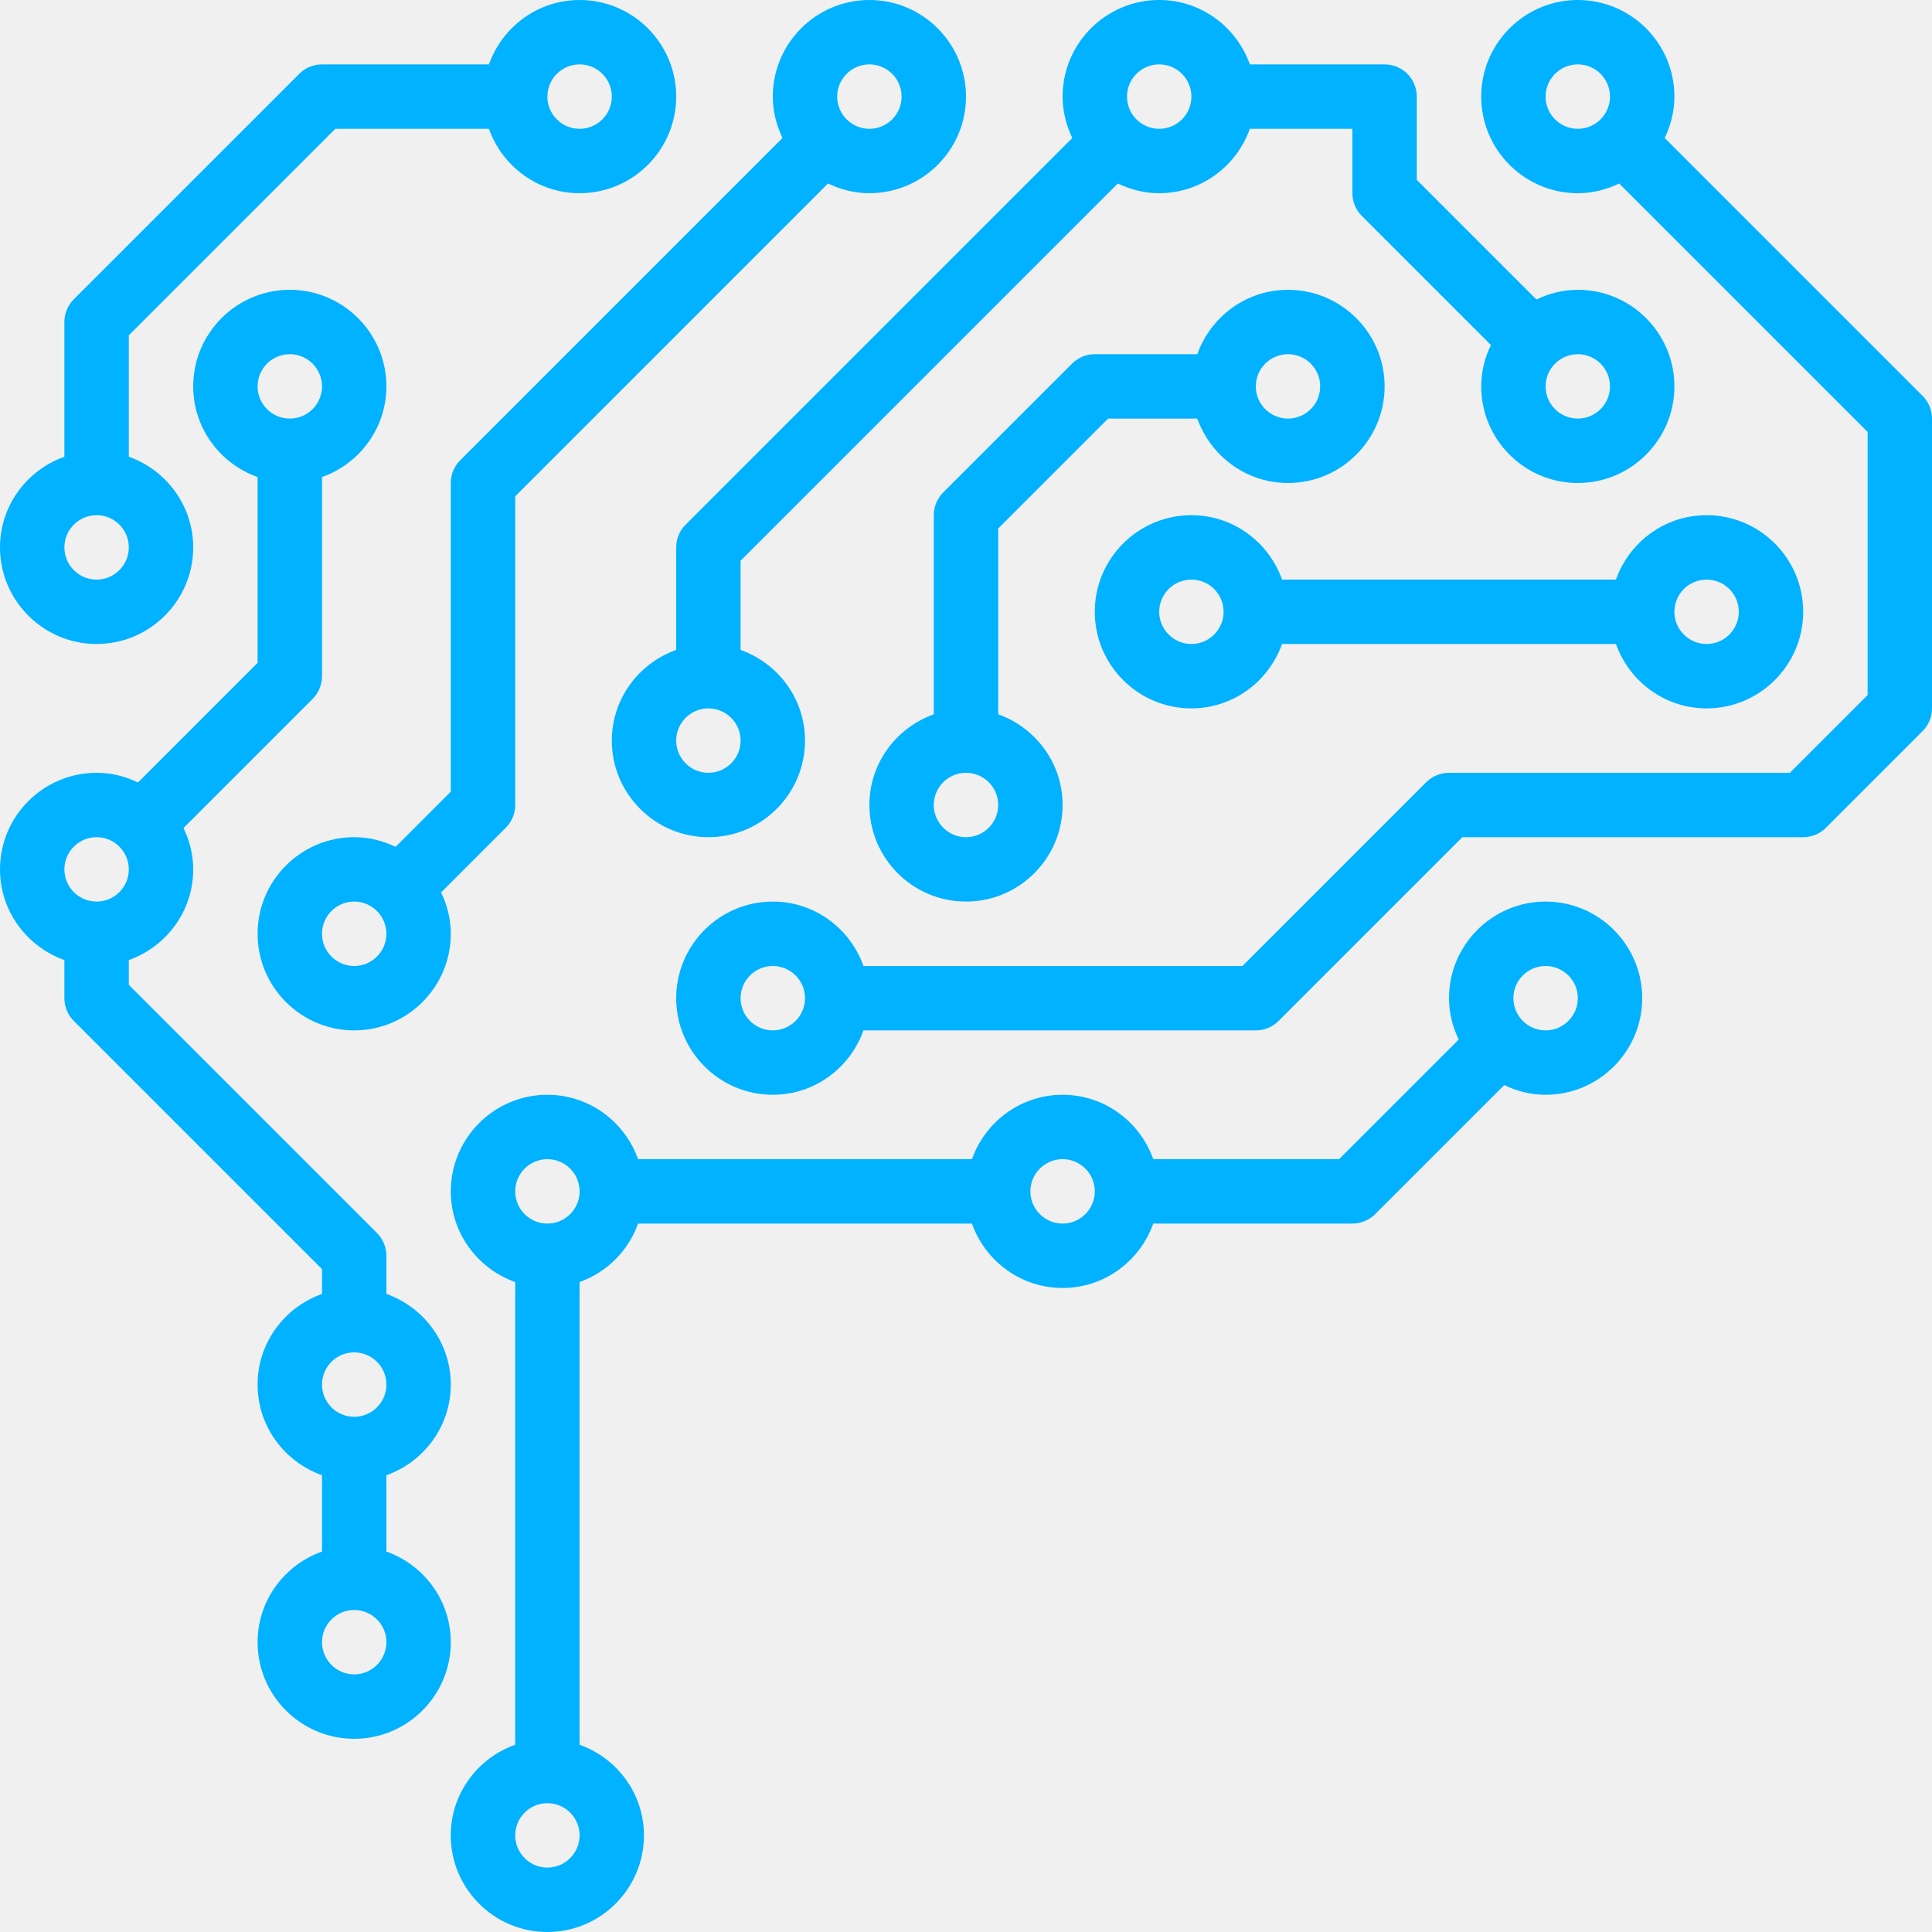
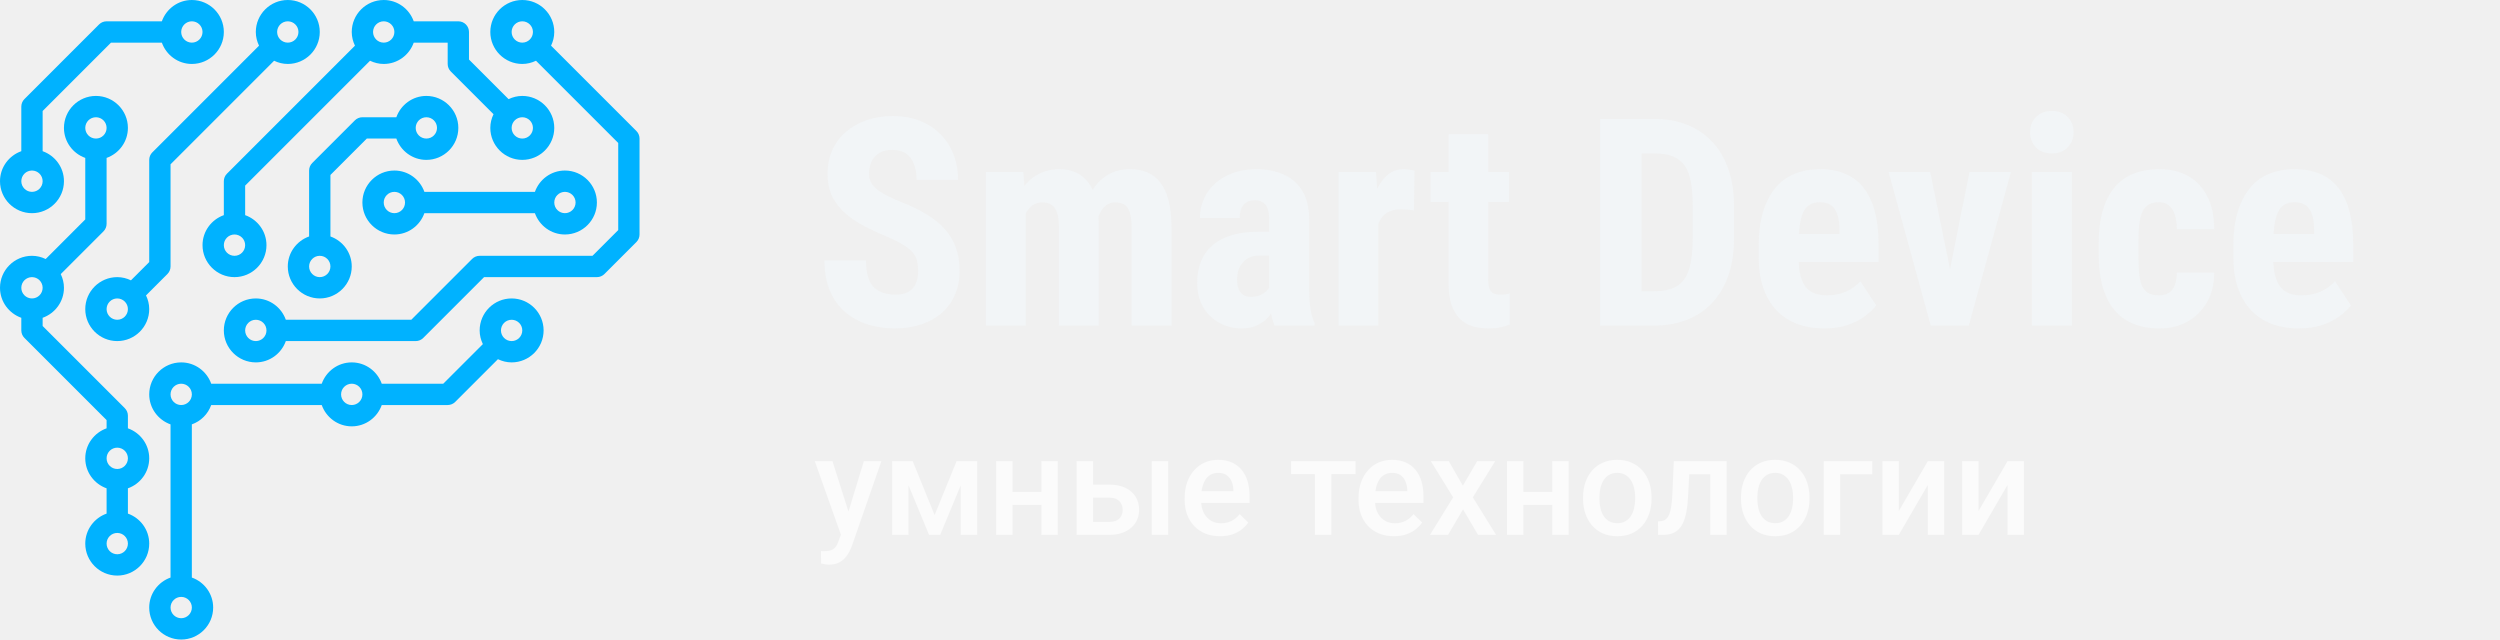
- <svg xmlns="http://www.w3.org/2000/svg" width="55" height="55" viewBox="0 0 55 55" fill="none">
+ <svg xmlns="http://www.w3.org/2000/svg" width="215" height="55" viewBox="0 0 215 55" fill="none">
+   <path d="M78.96 23.325C78.96 23.007 78.931 22.718 78.874 22.458C78.817 22.198 78.695 21.957 78.508 21.738C78.329 21.518 78.065 21.298 77.715 21.079C77.373 20.859 76.925 20.631 76.372 20.395C75.713 20.118 75.074 19.825 74.456 19.516C73.837 19.199 73.28 18.832 72.783 18.418C72.287 18.002 71.892 17.514 71.599 16.953C71.314 16.383 71.172 15.716 71.172 14.951C71.172 14.202 71.306 13.523 71.575 12.912C71.851 12.302 72.242 11.781 72.747 11.35C73.251 10.91 73.841 10.572 74.517 10.336C75.2 10.1 75.961 9.982 76.799 9.982C77.939 9.982 78.923 10.218 79.753 10.69C80.592 11.162 81.239 11.809 81.694 12.631C82.158 13.453 82.39 14.397 82.39 15.463H78.826C78.826 14.959 78.752 14.515 78.606 14.133C78.468 13.742 78.244 13.437 77.935 13.217C77.625 12.998 77.227 12.888 76.738 12.888C76.283 12.888 75.904 12.981 75.603 13.168C75.31 13.348 75.09 13.596 74.944 13.913C74.805 14.222 74.736 14.572 74.736 14.963C74.736 15.256 74.805 15.52 74.944 15.756C75.09 15.984 75.29 16.192 75.542 16.379C75.794 16.558 76.091 16.733 76.433 16.904C76.783 17.075 77.165 17.241 77.581 17.404C78.386 17.722 79.098 18.072 79.717 18.454C80.335 18.828 80.852 19.252 81.267 19.724C81.682 20.188 81.995 20.712 82.207 21.298C82.419 21.884 82.524 22.552 82.524 23.3C82.524 24.041 82.394 24.716 82.134 25.327C81.882 25.929 81.511 26.45 81.023 26.889C80.535 27.32 79.945 27.654 79.253 27.89C78.569 28.126 77.804 28.244 76.958 28.244C76.136 28.244 75.359 28.13 74.626 27.902C73.894 27.666 73.247 27.312 72.686 26.84C72.132 26.36 71.697 25.754 71.379 25.021C71.062 24.281 70.903 23.406 70.903 22.397H74.48C74.48 22.934 74.533 23.394 74.639 23.776C74.745 24.151 74.907 24.452 75.127 24.68C75.347 24.899 75.615 25.066 75.933 25.18C76.258 25.286 76.628 25.339 77.043 25.339C77.516 25.339 77.89 25.249 78.166 25.07C78.451 24.891 78.655 24.651 78.777 24.35C78.899 24.049 78.96 23.707 78.96 23.325ZM88.213 17.526V28H84.783V14.792H88.005L88.213 17.526ZM87.725 20.944L86.785 20.969C86.768 20.041 86.85 19.186 87.029 18.405C87.208 17.624 87.476 16.945 87.835 16.367C88.201 15.789 88.66 15.341 89.214 15.024C89.767 14.707 90.414 14.548 91.155 14.548C91.635 14.548 92.079 14.637 92.485 14.816C92.892 14.987 93.246 15.26 93.547 15.634C93.849 16 94.08 16.481 94.243 17.075C94.406 17.661 94.487 18.365 94.487 19.186V28H91.069V19.602C91.069 19.016 91.012 18.568 90.898 18.259C90.784 17.941 90.622 17.722 90.41 17.6C90.199 17.469 89.938 17.404 89.629 17.404C89.303 17.404 89.019 17.494 88.774 17.673C88.53 17.852 88.331 18.104 88.176 18.43C88.03 18.747 87.916 19.121 87.835 19.553C87.761 19.984 87.725 20.448 87.725 20.944ZM94.158 20.602L92.925 20.761C92.909 19.89 92.986 19.081 93.157 18.332C93.328 17.575 93.592 16.916 93.95 16.355C94.308 15.785 94.756 15.341 95.293 15.024C95.838 14.707 96.469 14.548 97.185 14.548C97.722 14.548 98.21 14.637 98.65 14.816C99.089 14.995 99.464 15.284 99.773 15.683C100.09 16.074 100.33 16.59 100.493 17.233C100.664 17.876 100.75 18.658 100.75 19.577V28H97.319V19.589C97.319 18.995 97.262 18.54 97.148 18.222C97.034 17.905 96.872 17.689 96.66 17.575C96.449 17.461 96.196 17.404 95.903 17.404C95.61 17.404 95.354 17.486 95.134 17.648C94.923 17.811 94.744 18.039 94.597 18.332C94.451 18.617 94.341 18.955 94.268 19.345C94.194 19.728 94.158 20.147 94.158 20.602ZM109.148 24.96V18.857C109.148 18.458 109.099 18.141 109.001 17.905C108.912 17.669 108.774 17.498 108.586 17.392C108.407 17.278 108.188 17.221 107.927 17.221C107.634 17.221 107.39 17.282 107.195 17.404C107 17.526 106.853 17.701 106.755 17.929C106.666 18.157 106.621 18.43 106.621 18.747H103.191C103.191 18.177 103.301 17.64 103.521 17.136C103.74 16.623 104.062 16.175 104.485 15.793C104.916 15.402 105.429 15.097 106.023 14.877C106.617 14.658 107.284 14.548 108.025 14.548C108.904 14.548 109.685 14.698 110.369 14.999C111.052 15.293 111.593 15.76 111.992 16.403C112.391 17.046 112.59 17.88 112.59 18.906V24.79C112.59 25.53 112.627 26.132 112.7 26.596C112.782 27.06 112.9 27.459 113.054 27.793V28H109.612C109.457 27.634 109.339 27.178 109.258 26.633C109.185 26.079 109.148 25.522 109.148 24.96ZM109.563 19.931L109.575 21.982H108.318C107.992 21.982 107.708 22.035 107.463 22.141C107.227 22.246 107.028 22.397 106.865 22.592C106.702 22.779 106.58 22.999 106.499 23.252C106.426 23.504 106.389 23.772 106.389 24.057C106.389 24.375 106.434 24.643 106.523 24.863C106.613 25.082 106.747 25.249 106.926 25.363C107.105 25.477 107.317 25.534 107.561 25.534C107.935 25.534 108.261 25.457 108.538 25.302C108.814 25.148 109.018 24.96 109.148 24.741C109.286 24.521 109.331 24.317 109.282 24.13L110.063 25.461C109.966 25.762 109.832 26.075 109.661 26.401C109.498 26.726 109.29 27.027 109.038 27.304C108.786 27.581 108.472 27.809 108.098 27.988C107.732 28.159 107.297 28.244 106.792 28.244C106.084 28.244 105.437 28.081 104.851 27.756C104.265 27.43 103.801 26.975 103.459 26.389C103.126 25.803 102.959 25.107 102.959 24.301C102.959 23.634 103.065 23.032 103.276 22.495C103.496 21.949 103.822 21.49 104.253 21.115C104.684 20.733 105.229 20.44 105.889 20.236C106.548 20.033 107.321 19.931 108.208 19.931H109.563ZM118.535 17.734V28H115.117V14.792H118.34L118.535 17.734ZM121.648 14.694L121.599 18.1C121.444 18.067 121.257 18.043 121.038 18.027C120.826 18.011 120.639 18.002 120.476 18.002C120.094 18.002 119.768 18.064 119.5 18.186C119.231 18.299 119.007 18.474 118.828 18.71C118.657 18.938 118.527 19.223 118.438 19.565C118.348 19.907 118.295 20.293 118.279 20.725L117.632 20.48C117.632 19.618 117.697 18.828 117.827 18.112C117.965 17.388 118.169 16.761 118.438 16.232C118.706 15.695 119.028 15.28 119.402 14.987C119.784 14.694 120.216 14.548 120.696 14.548C120.859 14.548 121.029 14.564 121.208 14.597C121.396 14.621 121.542 14.654 121.648 14.694ZM129.766 14.792V17.368H123.027V14.792H129.766ZM124.578 11.533H127.983V23.972C127.983 24.338 128.02 24.619 128.093 24.814C128.167 25.009 128.276 25.148 128.423 25.229C128.577 25.302 128.781 25.339 129.033 25.339C129.204 25.339 129.363 25.331 129.509 25.314C129.656 25.29 129.766 25.266 129.839 25.241V27.915C129.57 28.02 129.285 28.102 128.984 28.159C128.691 28.216 128.341 28.244 127.935 28.244C127.251 28.244 126.657 28.114 126.152 27.854C125.656 27.593 125.269 27.178 124.993 26.608C124.716 26.031 124.578 25.274 124.578 24.338V11.533ZM142.241 28H139.104L139.128 25.046H142.241C143.104 25.046 143.775 24.891 144.255 24.582C144.736 24.273 145.073 23.785 145.269 23.117C145.472 22.45 145.574 21.575 145.574 20.493V17.722C145.574 16.9 145.521 16.204 145.415 15.634C145.309 15.056 145.13 14.593 144.878 14.243C144.626 13.885 144.288 13.62 143.865 13.449C143.442 13.278 142.917 13.193 142.29 13.193H139.043V10.227H142.29C143.315 10.227 144.247 10.393 145.085 10.727C145.924 11.061 146.644 11.549 147.246 12.192C147.848 12.827 148.312 13.612 148.638 14.548C148.963 15.484 149.126 16.55 149.126 17.746V20.493C149.126 21.697 148.963 22.763 148.638 23.691C148.312 24.619 147.848 25.404 147.246 26.047C146.652 26.682 145.932 27.166 145.085 27.5C144.239 27.833 143.291 28 142.241 28ZM141.179 10.227V28H137.603V10.227H141.179ZM156.89 28.244C155.986 28.244 155.185 28.106 154.485 27.829C153.793 27.552 153.207 27.154 152.727 26.633C152.247 26.104 151.881 25.465 151.628 24.716C151.376 23.968 151.25 23.113 151.25 22.153V21.066C151.25 19.992 151.372 19.052 151.616 18.247C151.86 17.433 152.206 16.749 152.654 16.196C153.101 15.642 153.651 15.231 154.302 14.963C154.961 14.686 155.706 14.548 156.536 14.548C157.366 14.548 158.094 14.686 158.721 14.963C159.355 15.231 159.88 15.638 160.295 16.184C160.71 16.721 161.024 17.388 161.235 18.186C161.447 18.983 161.553 19.911 161.553 20.969V22.531H152.703V20.127H158.196V19.821C158.196 19.284 158.139 18.837 158.025 18.479C157.911 18.112 157.732 17.84 157.488 17.661C157.244 17.482 156.918 17.392 156.511 17.392C156.169 17.392 155.881 17.461 155.645 17.6C155.409 17.738 155.221 17.954 155.083 18.247C154.945 18.54 154.843 18.922 154.778 19.394C154.713 19.858 154.68 20.415 154.68 21.066V22.153C154.68 22.763 154.733 23.276 154.839 23.691C154.945 24.098 155.099 24.431 155.303 24.692C155.514 24.944 155.771 25.127 156.072 25.241C156.373 25.347 156.723 25.4 157.122 25.4C157.724 25.4 158.265 25.294 158.745 25.082C159.233 24.863 159.648 24.566 159.99 24.191L161.357 26.267C161.121 26.576 160.796 26.885 160.381 27.194C159.966 27.504 159.469 27.756 158.892 27.951C158.314 28.146 157.646 28.244 156.89 28.244ZM167.253 25.363L169.377 14.792H172.942L169.316 28H167.18L167.253 25.363ZM165.996 14.792L168.157 25.375L168.193 28H166.045L162.419 14.792H165.996ZM178.179 14.792V28H174.749V14.792H178.179ZM174.59 11.374C174.59 10.845 174.757 10.41 175.09 10.068C175.432 9.718 175.888 9.543 176.458 9.543C177.035 9.543 177.491 9.718 177.825 10.068C178.158 10.41 178.325 10.845 178.325 11.374C178.325 11.895 178.154 12.33 177.812 12.68C177.479 13.022 177.031 13.193 176.47 13.193C175.892 13.193 175.432 13.022 175.09 12.68C174.757 12.33 174.59 11.895 174.59 11.374ZM185.662 25.4C185.979 25.4 186.252 25.335 186.479 25.205C186.715 25.074 186.895 24.863 187.017 24.57C187.139 24.277 187.204 23.898 187.212 23.435H190.422C190.422 24.427 190.211 25.286 189.788 26.01C189.373 26.726 188.811 27.28 188.103 27.67C187.403 28.053 186.61 28.244 185.723 28.244C184.836 28.244 184.062 28.102 183.403 27.817C182.744 27.532 182.199 27.117 181.768 26.572C181.344 26.026 181.023 25.363 180.803 24.582C180.592 23.793 180.486 22.889 180.486 21.872V20.908C180.486 19.907 180.592 19.012 180.803 18.222C181.023 17.433 181.344 16.765 181.768 16.22C182.199 15.675 182.74 15.26 183.391 14.975C184.05 14.69 184.823 14.548 185.71 14.548C186.663 14.548 187.489 14.747 188.188 15.146C188.888 15.537 189.434 16.114 189.824 16.879C190.223 17.644 190.422 18.588 190.422 19.711H187.212C187.204 19.207 187.143 18.788 187.029 18.454C186.923 18.112 186.756 17.852 186.528 17.673C186.309 17.486 186.016 17.392 185.649 17.392C185.267 17.392 184.958 17.474 184.722 17.636C184.494 17.791 184.319 18.019 184.197 18.32C184.083 18.613 184.006 18.979 183.965 19.419C183.924 19.858 183.904 20.354 183.904 20.908V21.872C183.904 22.466 183.92 22.983 183.953 23.422C183.993 23.854 184.071 24.22 184.185 24.521C184.307 24.814 184.482 25.034 184.709 25.18C184.945 25.327 185.263 25.4 185.662 25.4ZM197.71 28.244C196.807 28.244 196.005 28.106 195.305 27.829C194.613 27.552 194.028 27.154 193.547 26.633C193.067 26.104 192.701 25.465 192.449 24.716C192.196 23.968 192.07 23.113 192.07 22.153V21.066C192.07 19.992 192.192 19.052 192.437 18.247C192.681 17.433 193.027 16.749 193.474 16.196C193.922 15.642 194.471 15.231 195.122 14.963C195.781 14.686 196.526 14.548 197.356 14.548C198.186 14.548 198.914 14.686 199.541 14.963C200.176 15.231 200.701 15.638 201.116 16.184C201.531 16.721 201.844 17.388 202.056 18.186C202.267 18.983 202.373 19.911 202.373 20.969V22.531H193.523V20.127H199.016V19.821C199.016 19.284 198.959 18.837 198.845 18.479C198.731 18.112 198.552 17.84 198.308 17.661C198.064 17.482 197.738 17.392 197.332 17.392C196.99 17.392 196.701 17.461 196.465 17.6C196.229 17.738 196.042 17.954 195.903 18.247C195.765 18.54 195.663 18.922 195.598 19.394C195.533 19.858 195.5 20.415 195.5 21.066V22.153C195.5 22.763 195.553 23.276 195.659 23.691C195.765 24.098 195.92 24.431 196.123 24.692C196.335 24.944 196.591 25.127 196.892 25.241C197.193 25.347 197.543 25.4 197.942 25.4C198.544 25.4 199.085 25.294 199.565 25.082C200.054 24.863 200.469 24.566 200.811 24.191L202.178 26.267C201.942 26.576 201.616 26.885 201.201 27.194C200.786 27.504 200.29 27.756 199.712 27.951C199.134 28.146 198.467 28.244 197.71 28.244Z" fill="#F2F5F7" />
+   <path d="M72.566 45.309L74.289 39.66H75.801L73.258 46.967C73.199 47.123 73.123 47.293 73.029 47.477C72.936 47.66 72.812 47.834 72.66 47.998C72.512 48.166 72.326 48.301 72.103 48.402C71.881 48.508 71.611 48.56 71.295 48.56C71.17 48.56 71.049 48.549 70.932 48.525C70.818 48.506 70.711 48.484 70.609 48.461L70.603 47.383C70.643 47.387 70.689 47.391 70.744 47.395C70.803 47.398 70.85 47.4 70.885 47.4C71.119 47.4 71.314 47.371 71.471 47.312C71.627 47.258 71.754 47.168 71.852 47.043C71.953 46.918 72.039 46.75 72.109 46.539L72.566 45.309ZM71.594 39.66L73.1 44.406L73.352 45.895L72.373 46.147L70.07 39.66H71.594ZM80.377 44.289L82.264 39.66H83.488L80.857 46H79.897L77.272 39.66H78.496L80.377 44.289ZM78.133 39.66V46H76.721V39.66H78.133ZM82.621 46V39.66H84.039V46H82.621ZM89.951 42.309V43.422H86.67V42.309H89.951ZM87.08 39.66V46H85.668V39.66H87.08ZM90.971 39.66V46H89.559V39.66H90.971ZM93.525 41.676H95.394C95.941 41.676 96.406 41.768 96.789 41.951C97.172 42.135 97.463 42.391 97.662 42.719C97.865 43.043 97.967 43.414 97.967 43.832C97.967 44.141 97.91 44.428 97.797 44.693C97.684 44.955 97.516 45.184 97.293 45.379C97.074 45.574 96.805 45.727 96.484 45.836C96.168 45.945 95.805 46 95.394 46H92.588V39.66H94.006V44.881H95.394C95.676 44.881 95.9 44.832 96.068 44.734C96.236 44.637 96.357 44.51 96.432 44.353C96.51 44.197 96.549 44.031 96.549 43.855C96.549 43.676 96.51 43.506 96.432 43.346C96.357 43.185 96.236 43.055 96.068 42.953C95.9 42.852 95.676 42.801 95.394 42.801H93.525V41.676ZM100.463 39.66V46H99.051V39.66H100.463ZM104.928 46.117C104.459 46.117 104.035 46.041 103.656 45.889C103.281 45.732 102.961 45.516 102.695 45.238C102.434 44.961 102.232 44.635 102.092 44.26C101.951 43.885 101.881 43.48 101.881 43.047V42.812C101.881 42.316 101.953 41.867 102.098 41.465C102.242 41.062 102.443 40.719 102.701 40.434C102.959 40.145 103.264 39.924 103.615 39.772C103.967 39.619 104.348 39.543 104.758 39.543C105.211 39.543 105.607 39.619 105.947 39.772C106.287 39.924 106.568 40.139 106.791 40.416C107.018 40.69 107.186 41.016 107.295 41.395C107.408 41.773 107.465 42.191 107.465 42.648V43.252H102.566V42.238H106.07V42.127C106.062 41.873 106.012 41.635 105.918 41.412C105.828 41.19 105.689 41.01 105.502 40.873C105.314 40.736 105.064 40.668 104.752 40.668C104.518 40.668 104.309 40.719 104.125 40.82C103.945 40.918 103.795 41.06 103.674 41.248C103.553 41.435 103.459 41.662 103.393 41.928C103.33 42.19 103.299 42.484 103.299 42.812V43.047C103.299 43.324 103.336 43.582 103.41 43.82C103.488 44.055 103.602 44.26 103.75 44.435C103.898 44.611 104.078 44.75 104.289 44.852C104.5 44.949 104.74 44.998 105.01 44.998C105.35 44.998 105.652 44.93 105.918 44.793C106.184 44.656 106.414 44.463 106.609 44.213L107.354 44.934C107.217 45.133 107.039 45.324 106.82 45.508C106.602 45.688 106.334 45.834 106.018 45.947C105.705 46.06 105.342 46.117 104.928 46.117ZM114.496 39.66V46H113.078V39.66H114.496ZM116.576 39.66V40.773H111.033V39.66H116.576ZM119.881 46.117C119.412 46.117 118.988 46.041 118.609 45.889C118.234 45.732 117.914 45.516 117.648 45.238C117.387 44.961 117.186 44.635 117.045 44.26C116.904 43.885 116.834 43.48 116.834 43.047V42.812C116.834 42.316 116.906 41.867 117.051 41.465C117.195 41.062 117.396 40.719 117.654 40.434C117.912 40.145 118.217 39.924 118.568 39.772C118.92 39.619 119.301 39.543 119.711 39.543C120.164 39.543 120.561 39.619 120.9 39.772C121.24 39.924 121.521 40.139 121.744 40.416C121.971 40.69 122.139 41.016 122.248 41.395C122.361 41.773 122.418 42.191 122.418 42.648V43.252H117.52V42.238H121.023V42.127C121.016 41.873 120.965 41.635 120.871 41.412C120.781 41.19 120.643 41.01 120.455 40.873C120.268 40.736 120.018 40.668 119.705 40.668C119.471 40.668 119.262 40.719 119.078 40.82C118.898 40.918 118.748 41.06 118.627 41.248C118.506 41.435 118.412 41.662 118.346 41.928C118.283 42.19 118.252 42.484 118.252 42.812V43.047C118.252 43.324 118.289 43.582 118.363 43.82C118.441 44.055 118.555 44.26 118.703 44.435C118.852 44.611 119.031 44.75 119.242 44.852C119.453 44.949 119.693 44.998 119.963 44.998C120.303 44.998 120.605 44.93 120.871 44.793C121.137 44.656 121.367 44.463 121.562 44.213L122.307 44.934C122.17 45.133 121.992 45.324 121.773 45.508C121.555 45.688 121.287 45.834 120.971 45.947C120.658 46.06 120.295 46.117 119.881 46.117ZM124.598 39.66L125.805 41.764L127.035 39.66H128.588L126.666 42.772L128.664 46H127.111L125.822 43.809L124.533 46H122.975L124.967 42.772L123.051 39.66H124.598ZM133.885 42.309V43.422H130.604V42.309H133.885ZM131.014 39.66V46H129.602V39.66H131.014ZM134.904 39.66V46H133.492V39.66H134.904ZM136.141 42.9V42.766C136.141 42.309 136.207 41.885 136.34 41.494C136.473 41.1 136.664 40.758 136.914 40.469C137.168 40.176 137.477 39.949 137.84 39.789C138.207 39.625 138.621 39.543 139.082 39.543C139.547 39.543 139.961 39.625 140.324 39.789C140.691 39.949 141.002 40.176 141.256 40.469C141.51 40.758 141.703 41.1 141.836 41.494C141.969 41.885 142.035 42.309 142.035 42.766V42.9C142.035 43.357 141.969 43.781 141.836 44.172C141.703 44.562 141.51 44.904 141.256 45.197C141.002 45.486 140.693 45.713 140.33 45.877C139.967 46.037 139.555 46.117 139.094 46.117C138.629 46.117 138.213 46.037 137.846 45.877C137.482 45.713 137.174 45.486 136.92 45.197C136.666 44.904 136.473 44.562 136.34 44.172C136.207 43.781 136.141 43.357 136.141 42.9ZM137.553 42.766V42.9C137.553 43.185 137.582 43.455 137.641 43.709C137.699 43.963 137.791 44.185 137.916 44.377C138.041 44.568 138.201 44.719 138.396 44.828C138.592 44.938 138.824 44.992 139.094 44.992C139.355 44.992 139.582 44.938 139.773 44.828C139.969 44.719 140.129 44.568 140.254 44.377C140.379 44.185 140.471 43.963 140.529 43.709C140.592 43.455 140.623 43.185 140.623 42.9V42.766C140.623 42.484 140.592 42.219 140.529 41.969C140.471 41.715 140.377 41.49 140.248 41.295C140.123 41.1 139.963 40.947 139.768 40.838C139.576 40.725 139.348 40.668 139.082 40.668C138.816 40.668 138.586 40.725 138.391 40.838C138.199 40.947 138.041 41.1 137.916 41.295C137.791 41.49 137.699 41.715 137.641 41.969C137.582 42.219 137.553 42.484 137.553 42.766ZM147.385 39.66V40.785H144.291V39.66H147.385ZM148.492 39.66V46H147.08V39.66H148.492ZM143.945 39.66H145.34L145.17 42.795C145.146 43.26 145.1 43.67 145.029 44.025C144.963 44.377 144.873 44.68 144.76 44.934C144.646 45.184 144.508 45.387 144.344 45.543C144.18 45.699 143.988 45.815 143.77 45.889C143.551 45.963 143.305 46 143.031 46H142.592L142.586 44.84L142.809 44.822C142.953 44.81 143.078 44.773 143.184 44.711C143.289 44.645 143.379 44.551 143.453 44.43C143.531 44.309 143.594 44.152 143.641 43.961C143.691 43.77 143.73 43.543 143.758 43.281C143.789 43.02 143.812 42.715 143.828 42.367L143.945 39.66ZM149.723 42.9V42.766C149.723 42.309 149.789 41.885 149.922 41.494C150.055 41.1 150.246 40.758 150.496 40.469C150.75 40.176 151.059 39.949 151.422 39.789C151.789 39.625 152.203 39.543 152.664 39.543C153.129 39.543 153.543 39.625 153.906 39.789C154.273 39.949 154.584 40.176 154.838 40.469C155.092 40.758 155.285 41.1 155.418 41.494C155.551 41.885 155.617 42.309 155.617 42.766V42.9C155.617 43.357 155.551 43.781 155.418 44.172C155.285 44.562 155.092 44.904 154.838 45.197C154.584 45.486 154.275 45.713 153.912 45.877C153.549 46.037 153.137 46.117 152.676 46.117C152.211 46.117 151.795 46.037 151.428 45.877C151.064 45.713 150.756 45.486 150.502 45.197C150.248 44.904 150.055 44.562 149.922 44.172C149.789 43.781 149.723 43.357 149.723 42.9ZM151.135 42.766V42.9C151.135 43.185 151.164 43.455 151.223 43.709C151.281 43.963 151.373 44.185 151.498 44.377C151.623 44.568 151.783 44.719 151.979 44.828C152.174 44.938 152.406 44.992 152.676 44.992C152.938 44.992 153.164 44.938 153.355 44.828C153.551 44.719 153.711 44.568 153.836 44.377C153.961 44.185 154.053 43.963 154.111 43.709C154.174 43.455 154.205 43.185 154.205 42.9V42.766C154.205 42.484 154.174 42.219 154.111 41.969C154.053 41.715 153.959 41.49 153.83 41.295C153.705 41.1 153.545 40.947 153.35 40.838C153.158 40.725 152.93 40.668 152.664 40.668C152.398 40.668 152.168 40.725 151.973 40.838C151.781 40.947 151.623 41.1 151.498 41.295C151.373 41.49 151.281 41.715 151.223 41.969C151.164 42.219 151.135 42.484 151.135 42.766ZM161.02 39.66V40.785H158.254V46H156.842V39.66H161.02ZM163.299 43.938L165.789 39.66H167.201V46H165.789V41.717L163.299 46H161.887V39.66H163.299V43.938ZM170.154 43.938L172.645 39.66H174.057V46H172.645V41.717L170.154 46H168.742V39.66H170.154V43.938Z" fill="white" fill-opacity="0.7" />
  <path d="M33.917 14.666C35.11 14.666 36.118 15.435 36.498 16.5H46.002C46.382 15.435 47.39 14.666 48.583 14.666C50.099 14.666 51.333 15.9 51.333 17.416C51.333 18.933 50.099 20.166 48.583 20.166C47.39 20.166 46.382 19.397 46.002 18.333H36.497C36.118 19.397 35.109 20.166 33.916 20.166C32.4 20.166 31.166 18.933 31.166 17.416C31.166 15.9 32.401 14.666 33.917 14.666ZM48.583 18.333C49.088 18.333 49.5 17.922 49.5 17.416C49.5 16.91 49.088 16.5 48.583 16.5C48.078 16.5 47.667 16.91 47.667 17.416C47.667 17.922 48.078 18.333 48.583 18.333ZM33.917 18.333C34.422 18.333 34.833 17.922 34.833 17.416C34.833 16.91 34.422 16.5 33.917 16.5C33.412 16.5 33 16.91 33 17.416C33 17.922 33.412 18.333 33.917 18.333Z" fill="#00B2FF" />
  <path d="M26.583 20.335V14.666C26.583 14.423 26.68 14.19 26.852 14.018L30.519 10.352C30.69 10.179 30.924 10.083 31.167 10.083H34.085C34.465 9.019 35.473 8.25 36.667 8.25C38.183 8.25 39.417 9.484 39.417 11C39.417 12.516 38.183 13.75 36.667 13.75C35.473 13.75 34.465 12.981 34.085 11.916H31.546L28.417 15.046V20.335C29.481 20.715 30.25 21.723 30.25 22.916C30.25 24.432 29.016 25.666 27.5 25.666C25.984 25.666 24.75 24.432 24.75 22.916C24.75 21.723 25.519 20.715 26.583 20.335ZM36.667 11.916C37.172 11.916 37.583 11.506 37.583 11C37.583 10.494 37.172 10.083 36.667 10.083C36.162 10.083 35.75 10.494 35.75 11C35.75 11.506 36.162 11.916 36.667 11.916ZM27.5 23.833C28.005 23.833 28.417 23.422 28.417 22.916C28.417 22.41 28.005 22 27.5 22C26.995 22 26.583 22.41 26.583 22.916C26.583 23.422 26.995 23.833 27.5 23.833Z" fill="#00B2FF" />
  <path d="M10.083 23.833C10.507 23.833 10.903 23.936 11.261 24.109L12.833 22.537V13.75C12.833 13.506 12.93 13.273 13.102 13.102L22.276 3.928C22.104 3.569 22 3.173 22 2.75C22 1.234 23.234 0 24.75 0C26.266 0 27.5 1.234 27.5 2.75C27.5 4.266 26.266 5.5 24.75 5.5C24.326 5.5 23.93 5.396 23.572 5.224L14.667 14.129V22.916C14.667 23.16 14.57 23.393 14.398 23.564L12.557 25.405C12.73 25.763 12.833 26.159 12.833 26.583C12.833 28.099 11.6 29.333 10.083 29.333C8.567 29.333 7.333 28.099 7.333 26.583C7.333 25.067 8.567 23.833 10.083 23.833ZM24.75 3.667C25.255 3.667 25.667 3.256 25.667 2.75C25.667 2.244 25.255 1.833 24.75 1.833C24.245 1.833 23.833 2.244 23.833 2.75C23.833 3.256 24.245 3.667 24.75 3.667ZM10.083 27.5C10.588 27.5 11 27.089 11 26.583C11 26.077 10.588 25.666 10.083 25.666C9.578 25.666 9.167 26.077 9.167 26.583C9.167 27.089 9.578 27.5 10.083 27.5Z" fill="#00B2FF" />
  <path d="M1.833 13.002V9.167C1.833 8.923 1.93 8.69 2.102 8.518L8.519 2.102C8.69 1.93 8.924 1.833 9.167 1.833H13.919C14.298 0.769 15.306 0 16.5 0C18.016 0 19.25 1.234 19.25 2.75C19.25 4.266 18.016 5.5 16.5 5.5C15.306 5.5 14.298 4.731 13.919 3.667H9.546L3.667 9.546V13.002C4.731 13.381 5.5 14.39 5.5 15.583C5.5 17.099 4.266 18.333 2.75 18.333C1.234 18.333 3.05176e-05 17.099 3.05176e-05 15.583C3.05176e-05 14.39 0.769 13.381 1.833 13.002ZM16.5 3.667C17.005 3.667 17.417 3.256 17.417 2.75C17.417 2.244 17.005 1.833 16.5 1.833C15.995 1.833 15.583 2.244 15.583 2.75C15.583 3.256 15.995 3.667 16.5 3.667ZM2.75 16.5C3.255 16.5 3.667 16.089 3.667 15.583C3.667 15.077 3.255 14.666 2.75 14.666C2.245 14.666 1.833 15.077 1.833 15.583C1.833 16.089 2.245 16.5 2.75 16.5Z" fill="#00B2FF" />
  <path d="M14.666 49.669V36.497C13.602 36.118 12.833 35.11 12.833 33.916C12.833 32.4 14.067 31.166 15.583 31.166C16.777 31.166 17.785 31.935 18.165 32.999H27.669C28.048 31.935 29.056 31.166 30.25 31.166C31.444 31.166 32.452 31.935 32.831 32.999H38.12L41.526 29.594C41.354 29.236 41.25 28.84 41.25 28.416C41.25 26.9 42.484 25.666 44 25.666C45.516 25.666 46.75 26.9 46.75 28.416C46.75 29.932 45.516 31.166 44 31.166C43.577 31.166 43.181 31.063 42.822 30.89L39.148 34.564C38.977 34.736 38.743 34.833 38.5 34.833H32.831C32.452 35.897 31.444 36.666 30.25 36.666C29.056 36.666 28.048 35.897 27.669 34.833H18.164C17.887 35.609 17.276 36.221 16.499 36.497V49.669C17.563 50.048 18.332 51.057 18.332 52.25C18.332 53.766 17.099 55 15.582 55C14.066 55 12.832 53.766 12.832 52.25C12.832 51.057 13.601 50.048 14.666 49.669ZM44 29.333C44.505 29.333 44.917 28.922 44.917 28.416C44.917 27.91 44.505 27.5 44 27.5C43.495 27.5 43.083 27.91 43.083 28.416C43.083 28.922 43.495 29.333 44 29.333ZM30.25 34.833C30.755 34.833 31.167 34.422 31.167 33.916C31.167 33.41 30.755 32.999 30.25 32.999C29.745 32.999 29.333 33.41 29.333 33.916C29.333 34.422 29.745 34.833 30.25 34.833ZM15.583 53.166C16.088 53.166 16.5 52.755 16.5 52.249C16.5 51.743 16.088 51.333 15.583 51.333C15.078 51.333 14.667 51.743 14.667 52.249C14.667 52.755 15.078 53.166 15.583 53.166ZM15.583 34.833C16.088 34.833 16.5 34.422 16.5 33.916C16.5 33.41 16.088 32.999 15.583 32.999C15.078 32.999 14.667 33.41 14.667 33.916C14.667 34.422 15.078 34.833 15.583 34.833Z" fill="#00B2FF" />
  <path d="M19.25 18.502V15.583C19.25 15.339 19.346 15.106 19.519 14.935L30.526 3.928C30.354 3.569 30.25 3.173 30.25 2.75C30.25 1.234 31.484 0 33 0C34.194 0 35.202 0.769 35.581 1.833H39.417C39.923 1.833 40.333 2.243 40.333 2.75V5.12L43.739 8.526C44.097 8.353 44.493 8.25 44.917 8.25C46.433 8.25 47.667 9.484 47.667 11C47.667 12.516 46.433 13.75 44.917 13.75C43.401 13.75 42.167 12.516 42.167 11C42.167 10.576 42.27 10.18 42.443 9.822L38.769 6.148C38.596 5.977 38.5 5.744 38.5 5.5V3.667H35.581C35.202 4.731 34.194 5.5 33 5.5C32.577 5.5 32.181 5.396 31.822 5.224L21.083 15.963V18.502C22.148 18.881 22.917 19.89 22.917 21.083C22.917 22.599 21.683 23.833 20.167 23.833C18.651 23.833 17.417 22.599 17.417 21.083C17.417 19.89 18.186 18.881 19.25 18.502ZM44.917 11.916C45.422 11.916 45.833 11.506 45.833 11C45.833 10.494 45.422 10.083 44.917 10.083C44.412 10.083 44 10.494 44 11C44 11.506 44.412 11.916 44.917 11.916ZM33 3.667C33.505 3.667 33.917 3.256 33.917 2.75C33.917 2.244 33.505 1.833 33 1.833C32.495 1.833 32.083 2.244 32.083 2.75C32.083 3.256 32.495 3.667 33 3.667ZM20.167 22C20.672 22 21.083 21.589 21.083 21.083C21.083 20.577 20.672 20.166 20.167 20.166C19.662 20.166 19.25 20.577 19.25 21.083C19.25 21.589 19.662 22 20.167 22Z" fill="#00B2FF" />
  <path d="M22 25.666C23.194 25.666 24.202 26.435 24.581 27.5H35.37L40.602 22.268C40.773 22.096 41.007 22 41.25 22H50.954L53.167 19.787V12.296L46.095 5.224C45.736 5.396 45.34 5.5 44.917 5.5C43.401 5.5 42.167 4.266 42.167 2.75C42.167 1.234 43.401 0 44.917 0C46.433 0 47.667 1.234 47.667 2.75C47.667 3.173 47.563 3.569 47.391 3.928L54.731 11.268C54.904 11.44 55 11.673 55 11.916V20.166C55 20.41 54.904 20.643 54.731 20.814L51.981 23.564C51.81 23.737 51.576 23.833 51.333 23.833H41.63L36.398 29.064C36.227 29.237 35.993 29.333 35.75 29.333H24.581C24.202 30.397 23.194 31.166 22 31.166C20.484 31.166 19.25 29.932 19.25 28.416C19.25 26.9 20.484 25.666 22 25.666ZM44.917 1.833C44.412 1.833 44 2.244 44 2.75C44 3.256 44.412 3.667 44.917 3.667C45.422 3.667 45.833 3.256 45.833 2.75C45.833 2.244 45.422 1.833 44.917 1.833ZM22 29.333C22.505 29.333 22.917 28.922 22.917 28.416C22.917 27.91 22.505 27.5 22 27.5C21.495 27.5 21.083 27.91 21.083 28.416C21.083 28.922 21.495 29.333 22 29.333Z" fill="#00B2FF" />
  <path d="M2.75 22C3.174 22 3.57 22.103 3.928 22.276L7.333 18.87V13.581C6.269 13.202 5.5 12.193 5.5 11C5.5 9.484 6.734 8.25 8.25 8.25C9.766 8.25 11 9.484 11 11C11 12.193 10.231 13.202 9.167 13.581V19.25C9.167 19.494 9.07 19.726 8.898 19.898L5.224 23.572C5.396 23.93 5.5 24.326 5.5 24.75C5.5 25.943 4.731 26.951 3.667 27.331V28.037L10.731 35.101C10.904 35.273 11 35.506 11 35.749V36.835C12.064 37.214 12.833 38.222 12.833 39.416C12.833 40.609 12.064 41.618 11 41.997V44.169C12.064 44.548 12.833 45.557 12.833 46.75C12.833 48.266 11.6 49.5 10.083 49.5C8.567 49.5 7.333 48.266 7.333 46.75C7.333 45.557 8.102 44.548 9.167 44.169V41.997C8.102 41.618 7.333 40.609 7.333 39.416C7.333 38.222 8.102 37.214 9.167 36.835V36.129L2.102 29.064C1.93 28.893 1.833 28.66 1.833 28.416V27.331C0.769 26.951 1.14441e-05 25.943 1.14441e-05 24.75C1.14441e-05 23.233 1.234 22 2.75 22ZM8.25 11.916C8.755 11.916 9.167 11.506 9.167 11C9.167 10.494 8.755 10.083 8.25 10.083C7.745 10.083 7.333 10.494 7.333 11C7.333 11.506 7.745 11.916 8.25 11.916ZM10.083 47.666C10.588 47.666 11 47.255 11 46.749C11 46.243 10.588 45.833 10.083 45.833C9.578 45.833 9.167 46.243 9.167 46.749C9.167 47.255 9.578 47.666 10.083 47.666ZM10.083 40.333C10.588 40.333 11 39.922 11 39.416C11 38.91 10.588 38.499 10.083 38.499C9.578 38.499 9.167 38.91 9.167 39.416C9.167 39.922 9.578 40.333 10.083 40.333ZM2.75 25.666C3.255 25.666 3.667 25.256 3.667 24.75C3.667 24.244 3.255 23.833 2.75 23.833C2.245 23.833 1.833 24.244 1.833 24.75C1.833 25.256 2.245 25.666 2.75 25.666Z" fill="#00B2FF" />
</svg>
